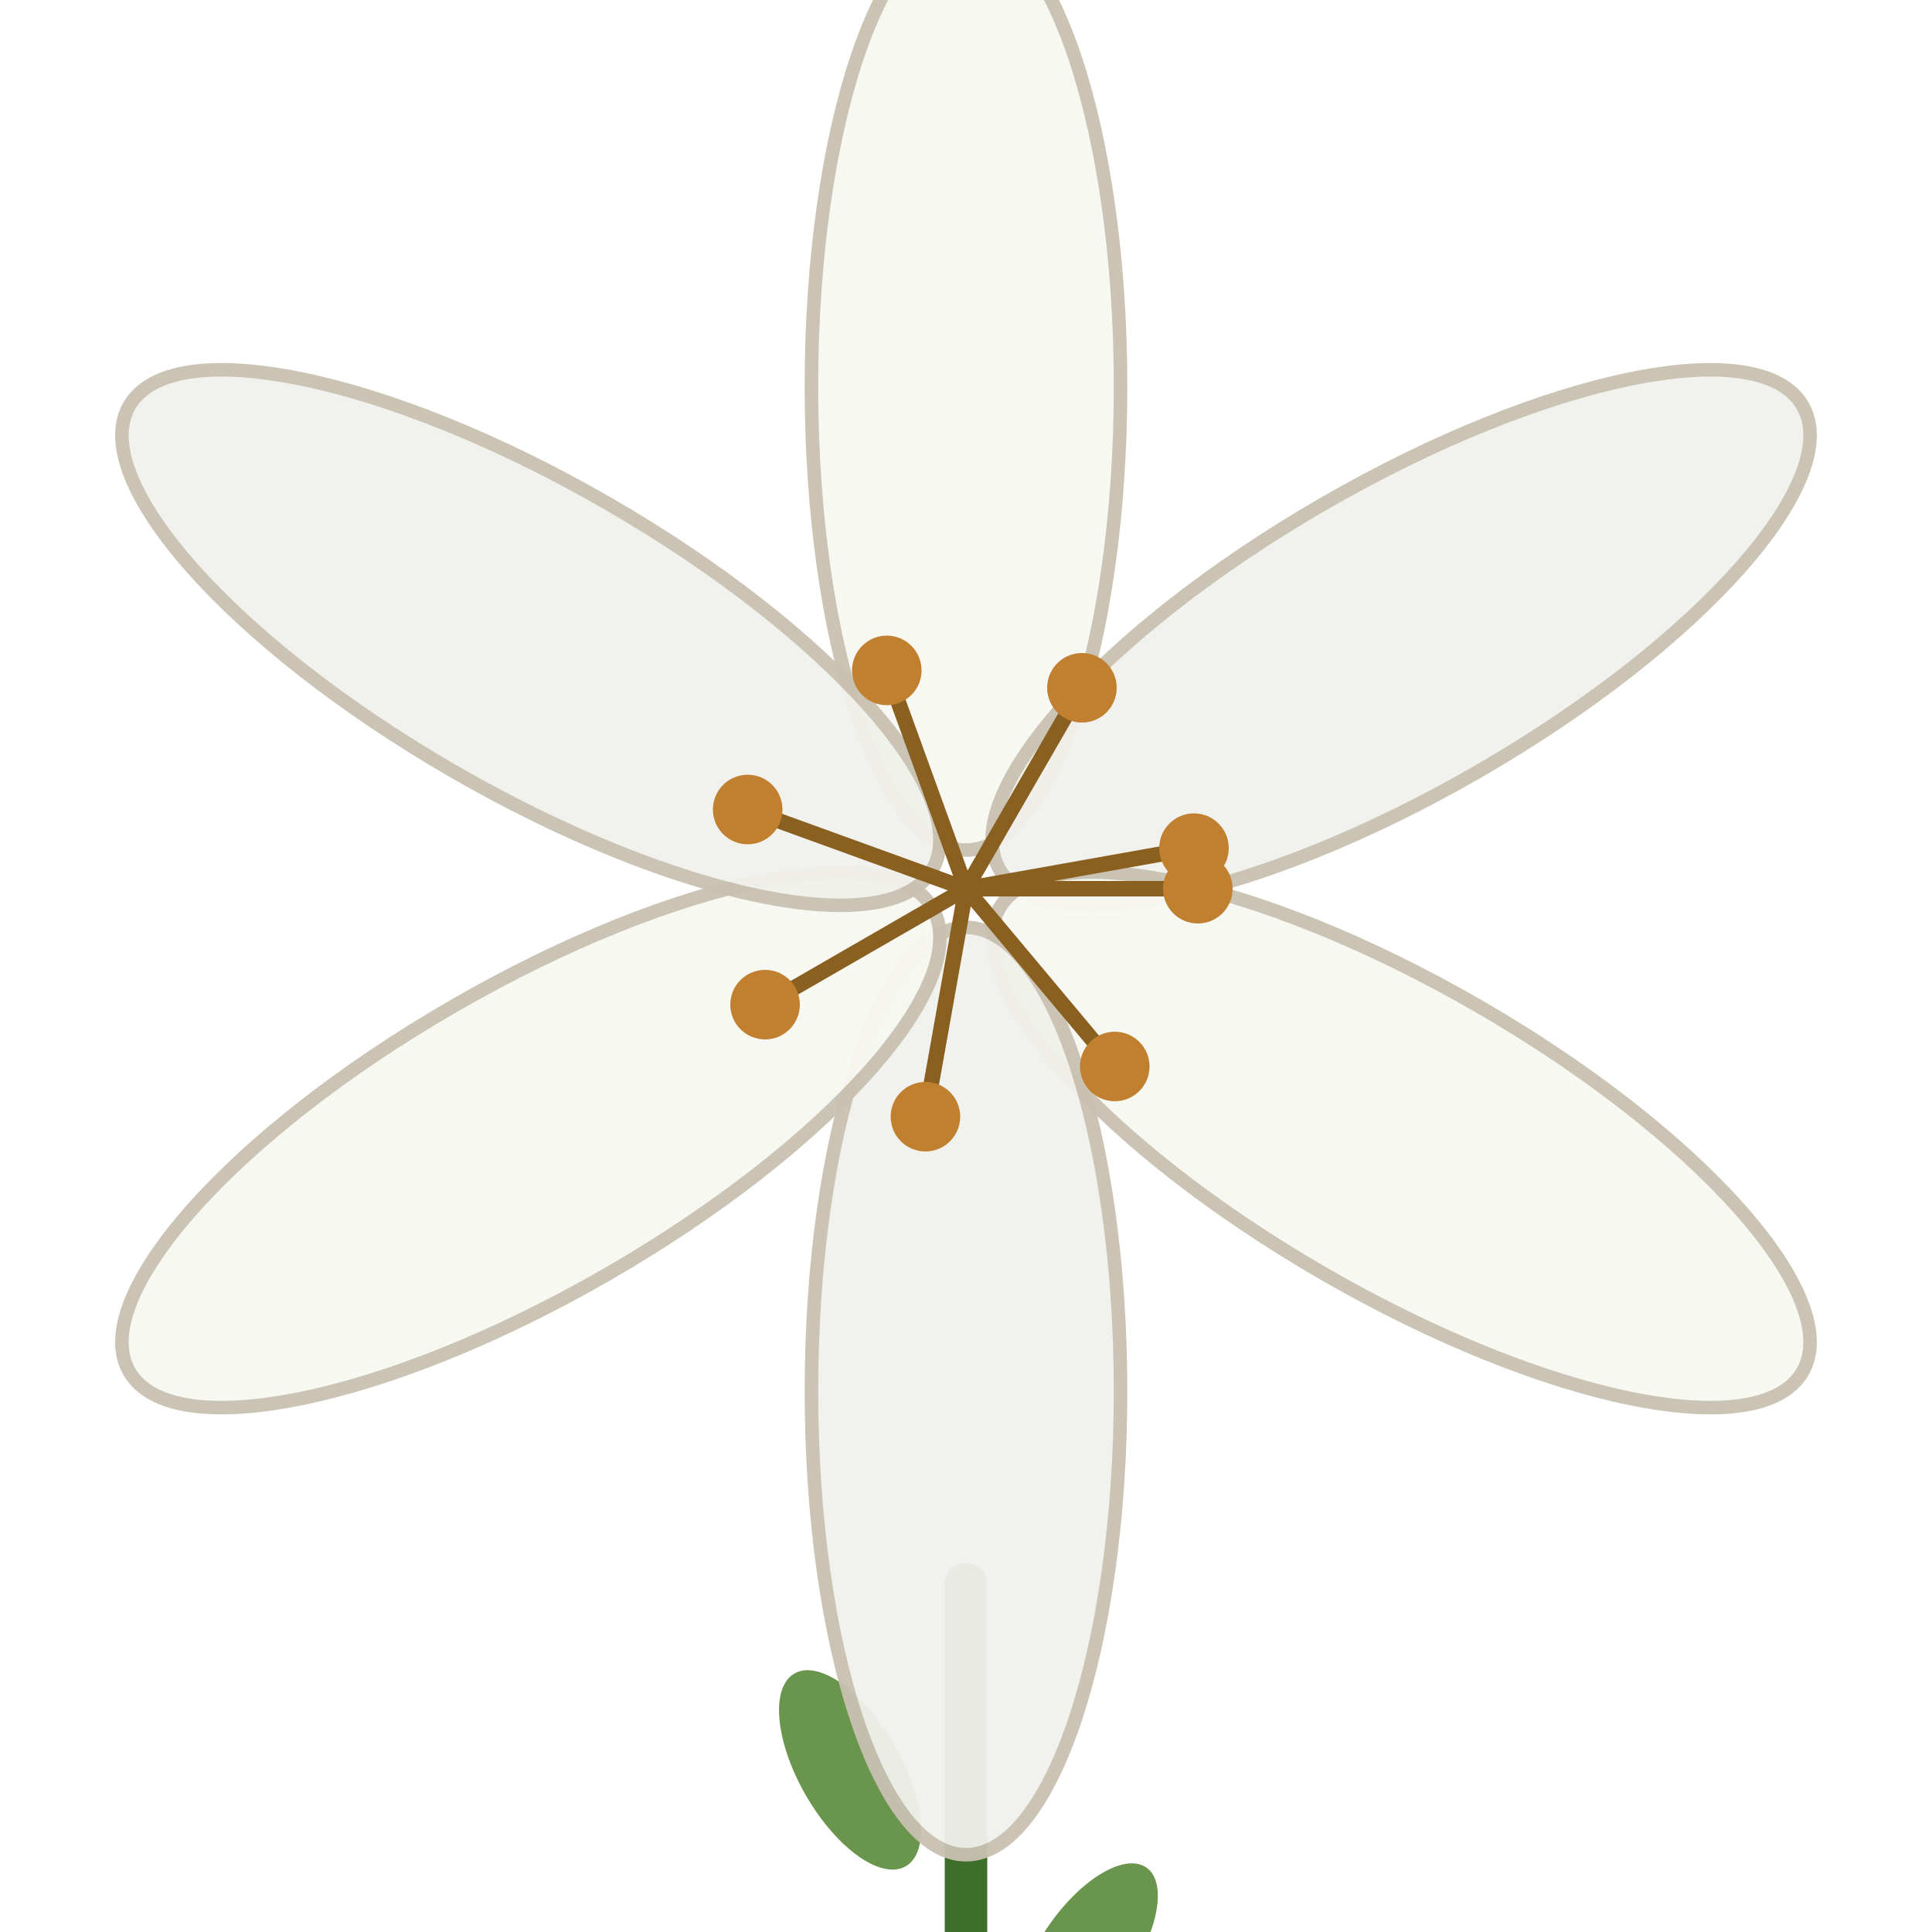
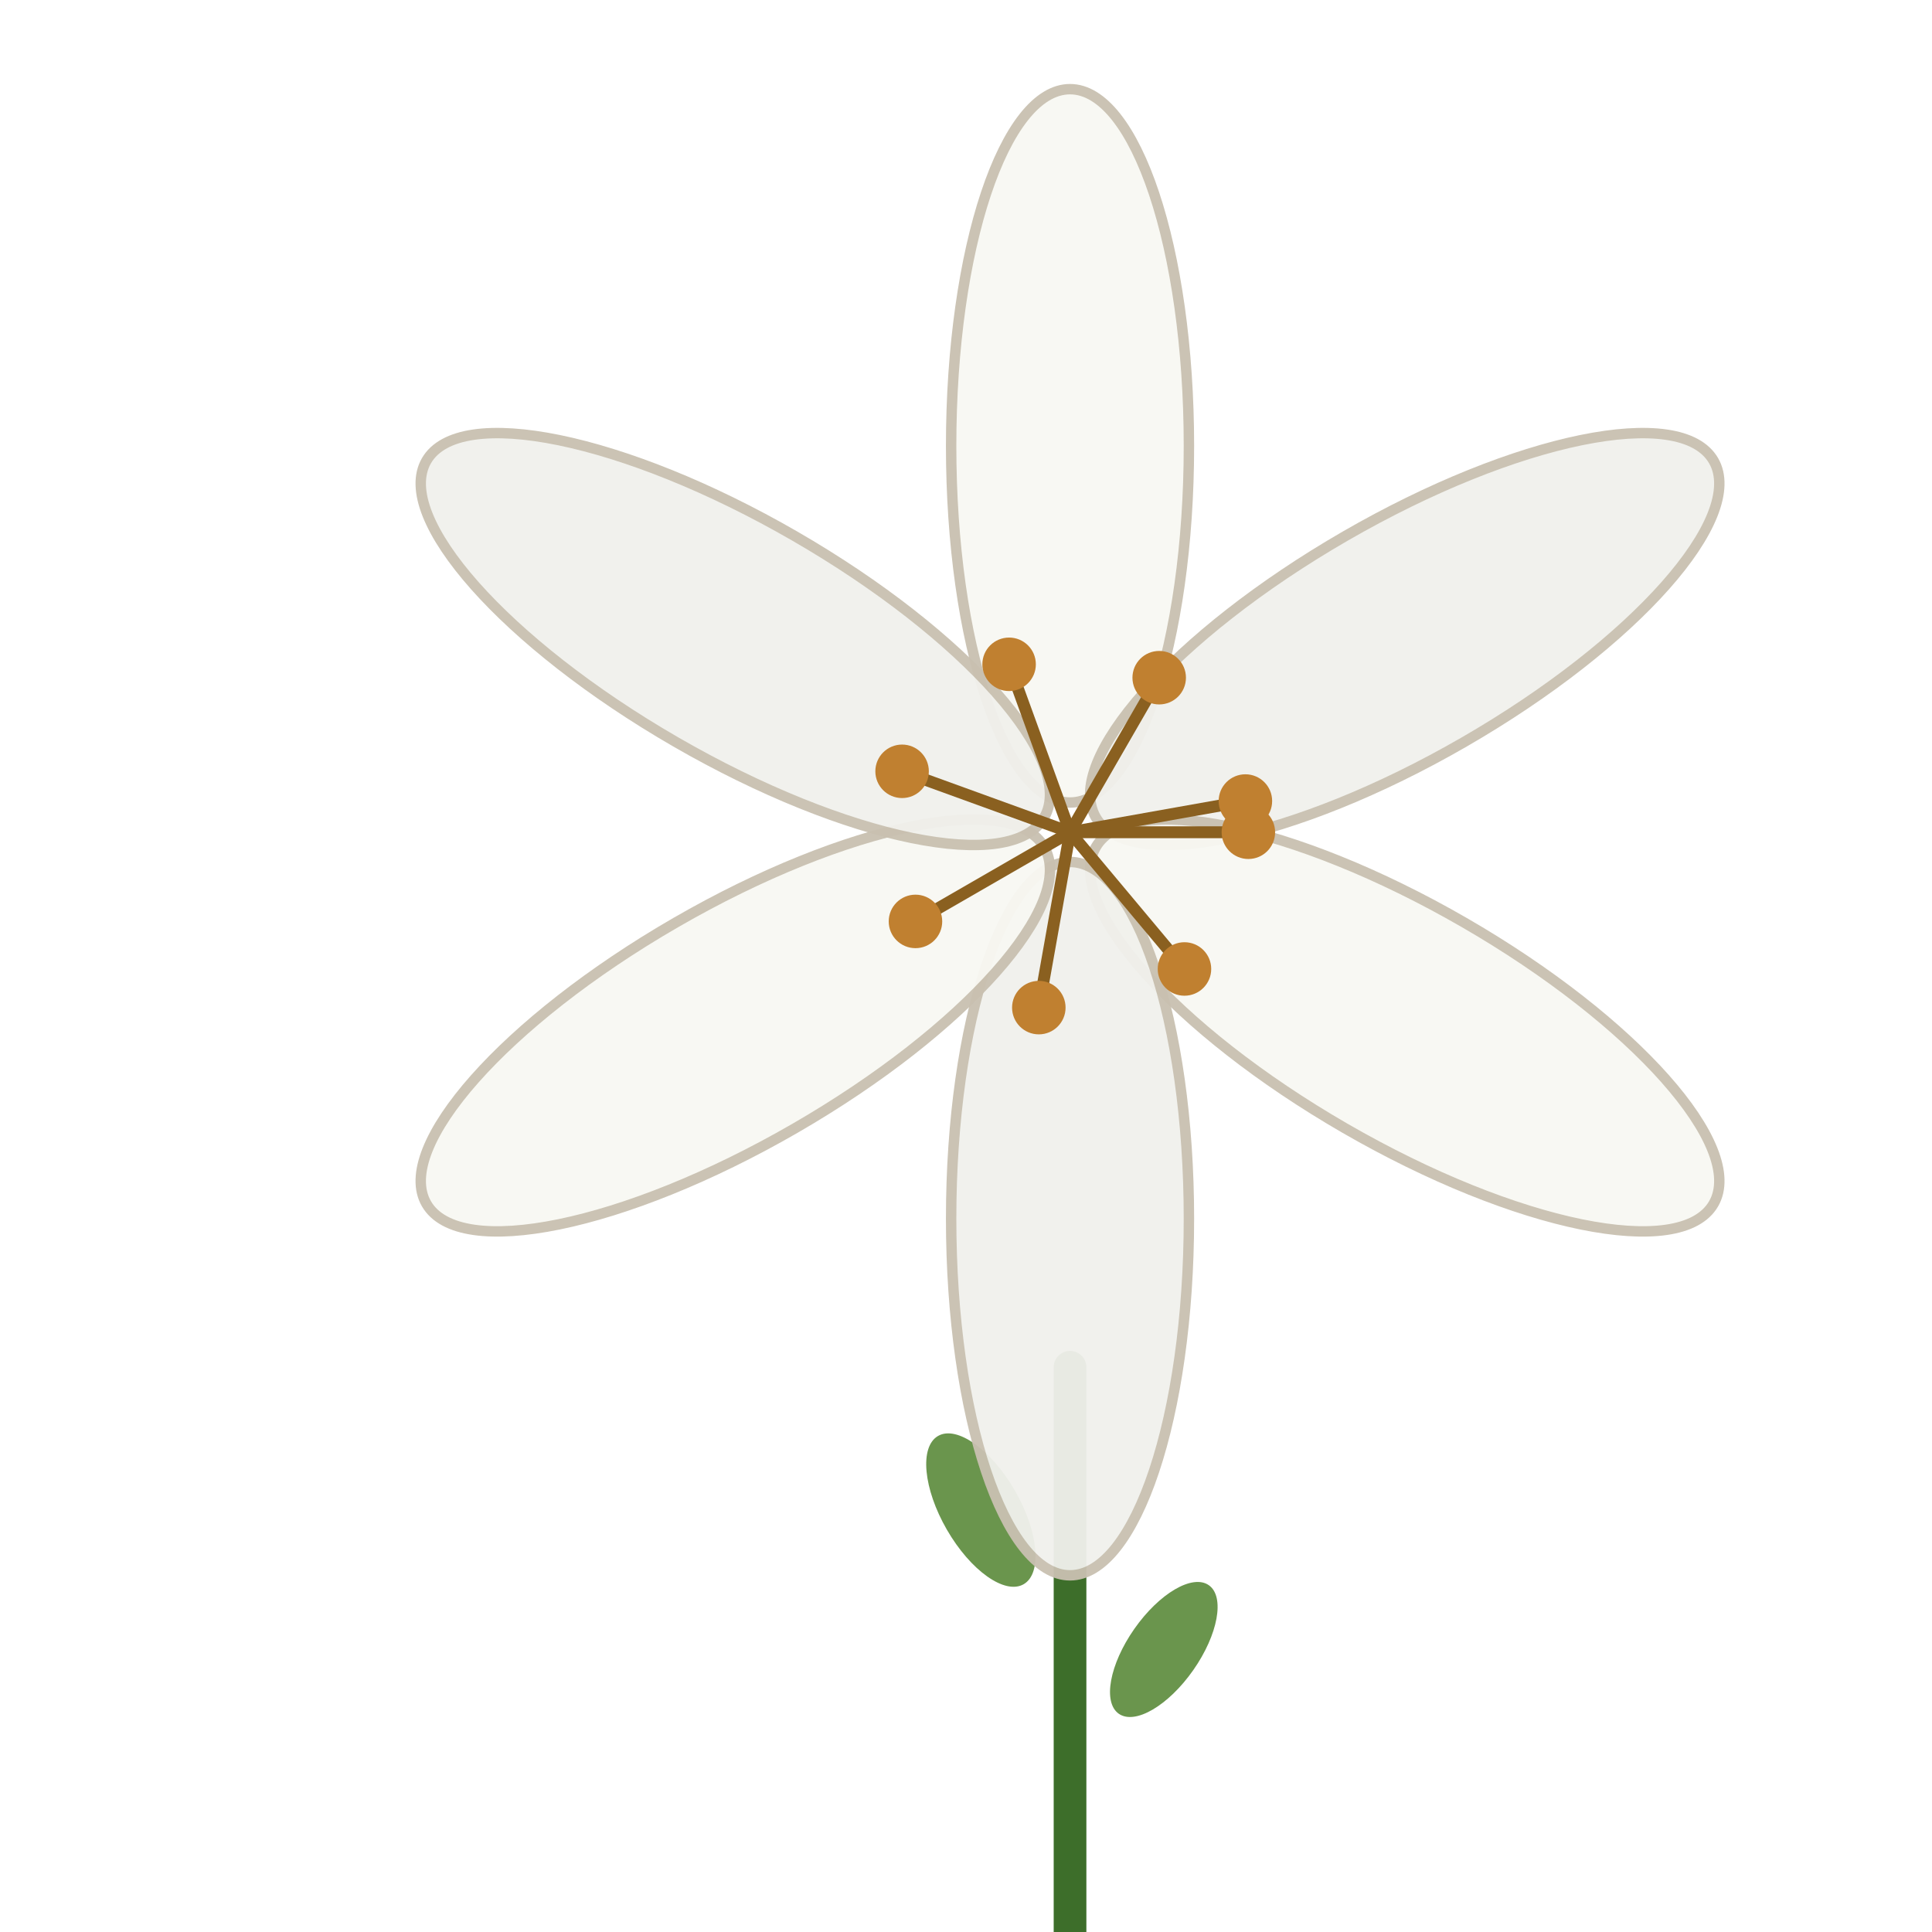
- <svg xmlns="http://www.w3.org/2000/svg" viewBox="0 0 100 100" width="100" height="100">
+ <svg xmlns="http://www.w3.org/2000/svg" viewBox="-2 -10 90 130" width="100" height="100">
  <line x1="50" y1="82" x2="50" y2="121" stroke="#3d6e2a" stroke-width="2.2" stroke-linecap="round" />
  <ellipse cx="44.00" cy="91.61" rx="2.64" ry="5.76" transform="rotate(-30.0 44.00 91.61)" fill="#5a8a3a" opacity="0.9" />
  <ellipse cx="56.31" cy="100.99" rx="2.42" ry="5.28" transform="rotate(35.0 56.31 100.99)" fill="#5a8a3a" opacity="0.9" />
  <ellipse cx="50.00" cy="20.00" rx="8" ry="24" transform="rotate(0.0 50.00 20.00)" fill="#f8f8f2" stroke="#c8c0b0" stroke-width="0.7" opacity="0.95" />
  <ellipse cx="72.52" cy="33.00" rx="8" ry="24" transform="rotate(60.0 72.52 33.00)" fill="#f0f0ec" stroke="#c8c0b0" stroke-width="0.7" opacity="0.95" />
  <ellipse cx="72.52" cy="59.00" rx="8" ry="24" transform="rotate(120.0 72.52 59.00)" fill="#f8f8f2" stroke="#c8c0b0" stroke-width="0.7" opacity="0.95" />
  <ellipse cx="50.00" cy="72.00" rx="8" ry="24" transform="rotate(180.0 50.00 72.00)" fill="#f0f0ec" stroke="#c8c0b0" stroke-width="0.7" opacity="0.95" />
  <ellipse cx="27.48" cy="59.00" rx="8" ry="24" transform="rotate(240.0 27.48 59.00)" fill="#f8f8f2" stroke="#c8c0b0" stroke-width="0.7" opacity="0.95" />
  <ellipse cx="27.48" cy="33.00" rx="8" ry="24" transform="rotate(300.0 27.48 33.00)" fill="#f0f0ec" stroke="#c8c0b0" stroke-width="0.7" opacity="0.95" />
  <line x1="50" y1="46" x2="62.0" y2="46.0" stroke="#8a6020" stroke-width="0.8" />
  <circle cx="62.0" cy="46.0" r="1.8" fill="#c08030" />
  <line x1="50" y1="46" x2="57.7" y2="55.2" stroke="#8a6020" stroke-width="0.8" />
  <circle cx="57.7" cy="55.2" r="1.8" fill="#c08030" />
  <line x1="50" y1="46" x2="47.9" y2="57.8" stroke="#8a6020" stroke-width="0.8" />
  <circle cx="47.9" cy="57.8" r="1.8" fill="#c08030" />
  <line x1="50" y1="46" x2="39.6" y2="52.0" stroke="#8a6020" stroke-width="0.8" />
  <circle cx="39.6" cy="52.0" r="1.8" fill="#c08030" />
  <line x1="50" y1="46" x2="38.7" y2="41.9" stroke="#8a6020" stroke-width="0.8" />
  <circle cx="38.7" cy="41.9" r="1.8" fill="#c08030" />
  <line x1="50" y1="46" x2="45.9" y2="34.7" stroke="#8a6020" stroke-width="0.8" />
  <circle cx="45.9" cy="34.7" r="1.8" fill="#c08030" />
  <line x1="50" y1="46" x2="56.0" y2="35.6" stroke="#8a6020" stroke-width="0.8" />
  <circle cx="56.0" cy="35.6" r="1.8" fill="#c08030" />
  <line x1="50" y1="46" x2="61.8" y2="43.9" stroke="#8a6020" stroke-width="0.8" />
  <circle cx="61.8" cy="43.9" r="1.8" fill="#c08030" />
</svg>
